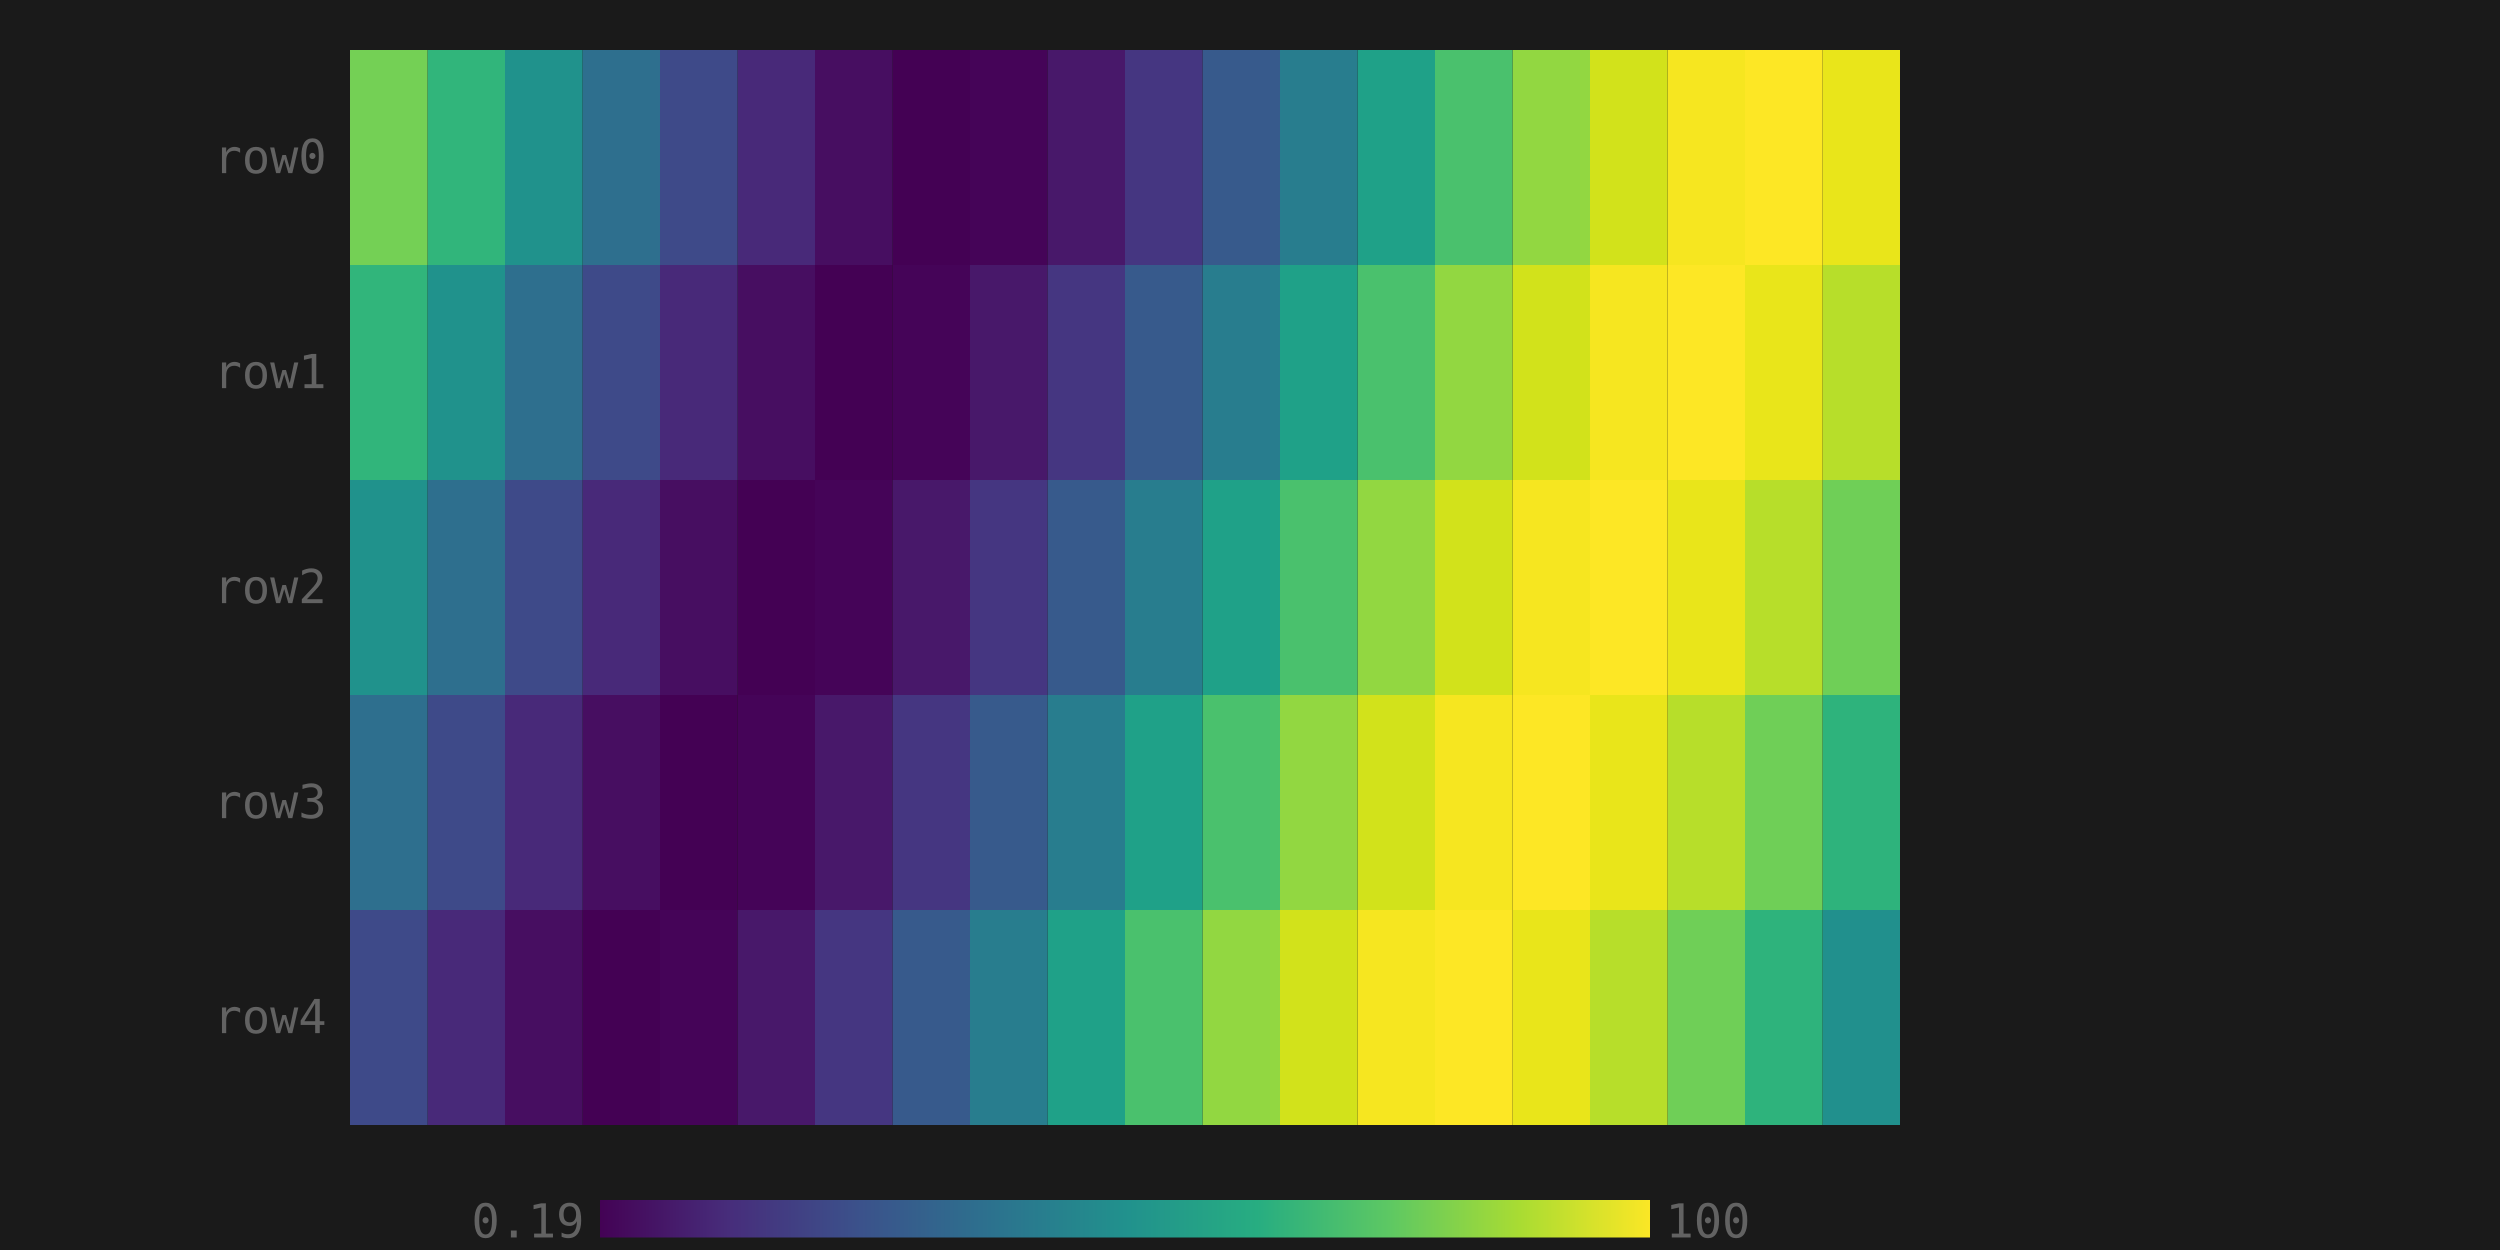
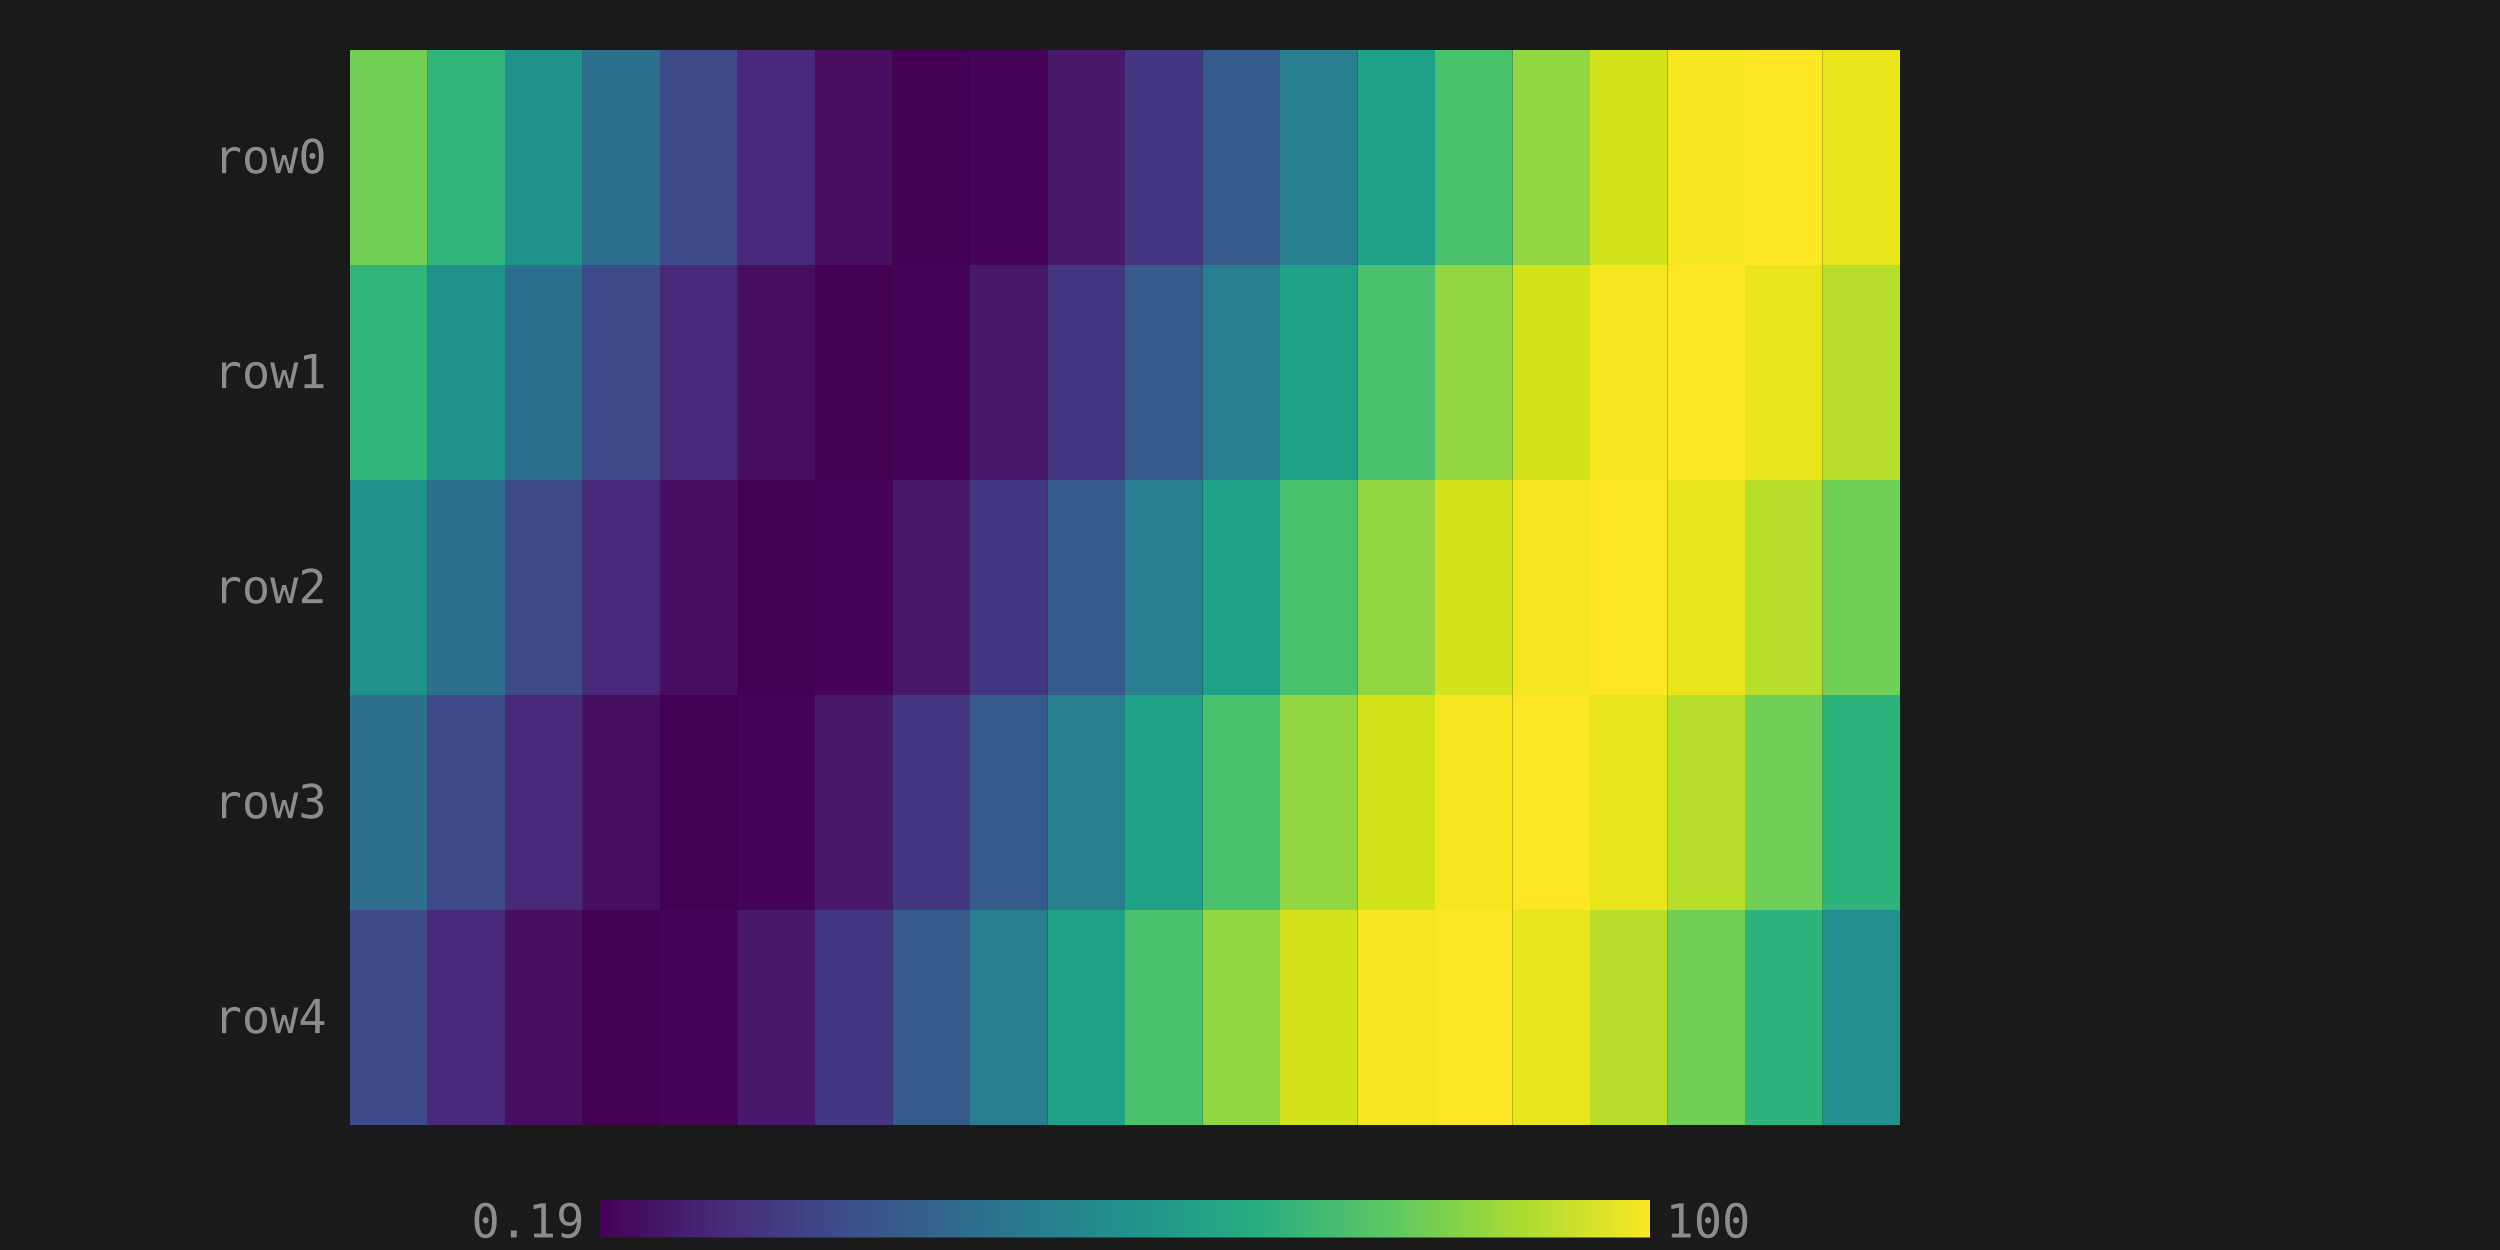
<svg xmlns="http://www.w3.org/2000/svg" viewBox="0 0 640 320" width="640" height="320">
  <rect width="100%" height="100%" fill="#1a1a1a" />
-   <text x="149.6" y="316.8" text-anchor="end" font-size="12" font-family="monospace" fill="#626262">0.19</text>
+   <text x="149.6" y="316.8" text-anchor="end" font-size="12" font-family="monospace" fill="#8c8c8c">0.19</text>
  <defs>
    <linearGradient id="rsvgb" x1="0" y1="0" x2="1" y2="0">
      <stop offset="0" stop-color="#440154" />
      <stop offset="0.125" stop-color="#472d7b" />
      <stop offset="0.25" stop-color="#3b528b" />
      <stop offset="0.375" stop-color="#2c728e" />
      <stop offset="0.5" stop-color="#21918d" />
      <stop offset="0.625" stop-color="#27ad81" />
      <stop offset="0.75" stop-color="#5dc863" />
      <stop offset="0.875" stop-color="#aadc32" />
      <stop offset="1" stop-color="#fde725" />
    </linearGradient>
  </defs>
  <rect x="153.6" y="307.2" width="268.8" height="9.6" fill="url(#rsvgb)" />
-   <text x="426.4" y="316.8" text-anchor="start" font-size="12" font-family="monospace" fill="#626262">100</text>
+   <text x="426.4" y="316.8" text-anchor="start" font-size="12" font-family="monospace" fill="#8c8c8c">100</text>
  <clipPath id="isvgb-0">
    <rect x="0" y="28.32" width="83.6" height="24" />
  </clipPath>
-   <text x="83.6" y="44.32" text-anchor="end" clip-path="url(#isvgb-0)" font-size="12" font-family="monospace" fill="#626262">row0</text>
+   <text x="83.6" y="44.32" text-anchor="end" clip-path="url(#isvgb-0)" font-size="12" font-family="monospace" fill="#8c8c8c">row0</text>
  <clipPath id="isvgb-1">
    <rect x="0" y="83.36" width="83.6" height="24" />
  </clipPath>
-   <text x="83.6" y="99.36" text-anchor="end" clip-path="url(#isvgb-1)" font-size="12" font-family="monospace" fill="#626262">row1</text>
+   <text x="83.6" y="99.36" text-anchor="end" clip-path="url(#isvgb-1)" font-size="12" font-family="monospace" fill="#8c8c8c">row1</text>
  <clipPath id="isvgb-2">
    <rect x="0" y="138.4" width="83.6" height="24" />
  </clipPath>
-   <text x="83.6" y="154.4" text-anchor="end" clip-path="url(#isvgb-2)" font-size="12" font-family="monospace" fill="#626262">row2</text>
+   <text x="83.6" y="154.4" text-anchor="end" clip-path="url(#isvgb-2)" font-size="12" font-family="monospace" fill="#8c8c8c">row2</text>
  <clipPath id="isvgb-3">
    <rect x="0" y="193.44" width="83.6" height="24" />
  </clipPath>
-   <text x="83.6" y="209.44" text-anchor="end" clip-path="url(#isvgb-3)" font-size="12" font-family="monospace" fill="#626262">row3</text>
+   <text x="83.6" y="209.44" text-anchor="end" clip-path="url(#isvgb-3)" font-size="12" font-family="monospace" fill="#8c8c8c">row3</text>
  <clipPath id="isvgb-4">
    <rect x="0" y="248.48" width="83.6" height="24" />
  </clipPath>
-   <text x="83.6" y="264.48" text-anchor="end" clip-path="url(#isvgb-4)" font-size="12" font-family="monospace" fill="#626262">row4</text>
+   <text x="83.6" y="264.48" text-anchor="end" clip-path="url(#isvgb-4)" font-size="12" font-family="monospace" fill="#8c8c8c">row4</text>
  <rect x="466.56" y="232.96" width="19.84" height="55.04" fill="#21908d" />
  <rect x="446.72" y="232.96" width="19.84" height="55.04" fill="#2eb37c" />
  <rect x="426.88" y="232.96" width="19.84" height="55.04" fill="#6fcf57" />
  <rect x="407.04" y="232.96" width="19.84" height="55.04" fill="#b7de2a" />
  <rect x="387.2" y="232.96" width="19.84" height="55.04" fill="#e9e51a" />
  <rect x="367.36" y="232.96" width="19.84" height="55.04" fill="#fde725" />
  <rect x="347.52" y="232.96" width="19.84" height="55.04" fill="#f6e620" />
  <rect x="327.68" y="232.96" width="19.84" height="55.04" fill="#d2e21b" />
  <rect x="307.84" y="232.96" width="19.84" height="55.04" fill="#92d741" />
  <rect x="288" y="232.96" width="19.84" height="55.04" fill="#4ac16d" />
  <rect x="268.16" y="232.96" width="19.84" height="55.04" fill="#1fa188" />
  <rect x="248.32" y="232.96" width="19.84" height="55.04" fill="#287d8e" />
  <rect x="228.48" y="232.96" width="19.84" height="55.04" fill="#375a8c" />
  <rect x="208.64" y="232.96" width="19.84" height="55.04" fill="#453681" />
  <rect x="188.8" y="232.96" width="19.84" height="55.04" fill="#48186a" />
  <rect x="168.96" y="232.96" width="19.84" height="55.04" fill="#450458" />
  <rect x="149.12" y="232.96" width="19.84" height="55.04" fill="#440154" />
  <rect x="129.28" y="232.96" width="19.84" height="55.04" fill="#470e61" />
  <rect x="109.44" y="232.96" width="19.84" height="55.04" fill="#482979" />
  <rect x="89.6" y="232.96" width="19.84" height="55.04" fill="#3e4a89" />
  <rect x="466.56" y="177.92" width="19.84" height="55.04" fill="#2eb37c" />
  <rect x="446.72" y="177.92" width="19.84" height="55.04" fill="#6fcf57" />
  <rect x="426.88" y="177.92" width="19.84" height="55.04" fill="#b7de2a" />
  <rect x="407.04" y="177.92" width="19.84" height="55.04" fill="#e9e51a" />
  <rect x="387.2" y="177.92" width="19.84" height="55.04" fill="#fde725" />
  <rect x="367.36" y="177.92" width="19.84" height="55.04" fill="#f6e620" />
  <rect x="347.52" y="177.92" width="19.84" height="55.04" fill="#d2e21b" />
  <rect x="327.68" y="177.92" width="19.84" height="55.04" fill="#92d741" />
  <rect x="307.84" y="177.92" width="19.84" height="55.04" fill="#4ac16d" />
  <rect x="288" y="177.92" width="19.84" height="55.04" fill="#1fa188" />
  <rect x="268.16" y="177.92" width="19.84" height="55.04" fill="#287d8e" />
  <rect x="248.32" y="177.92" width="19.84" height="55.04" fill="#375a8c" />
  <rect x="228.48" y="177.92" width="19.84" height="55.04" fill="#453681" />
  <rect x="208.64" y="177.92" width="19.84" height="55.04" fill="#48186a" />
  <rect x="188.8" y="177.92" width="19.84" height="55.04" fill="#450458" />
  <rect x="168.96" y="177.92" width="19.84" height="55.04" fill="#440154" />
  <rect x="149.12" y="177.92" width="19.84" height="55.04" fill="#470e61" />
  <rect x="129.28" y="177.92" width="19.84" height="55.04" fill="#482979" />
  <rect x="109.44" y="177.92" width="19.84" height="55.04" fill="#3e4a89" />
  <rect x="89.6" y="177.92" width="19.84" height="55.04" fill="#2e6f8e" />
  <rect x="466.56" y="122.88" width="19.84" height="55.04" fill="#6fcf57" />
  <rect x="446.72" y="122.88" width="19.84" height="55.04" fill="#b7de2a" />
  <rect x="426.88" y="122.88" width="19.84" height="55.04" fill="#e9e51a" />
  <rect x="407.04" y="122.88" width="19.84" height="55.04" fill="#fde725" />
  <rect x="387.2" y="122.88" width="19.84" height="55.04" fill="#f6e620" />
  <rect x="367.36" y="122.88" width="19.84" height="55.04" fill="#d2e21b" />
  <rect x="347.52" y="122.88" width="19.84" height="55.04" fill="#92d741" />
  <rect x="327.68" y="122.88" width="19.84" height="55.04" fill="#4ac16d" />
  <rect x="307.84" y="122.88" width="19.84" height="55.04" fill="#1fa188" />
  <rect x="288" y="122.88" width="19.84" height="55.04" fill="#287d8e" />
  <rect x="268.16" y="122.88" width="19.84" height="55.04" fill="#375a8c" />
  <rect x="248.32" y="122.88" width="19.84" height="55.04" fill="#453681" />
  <rect x="228.48" y="122.88" width="19.84" height="55.04" fill="#48186a" />
  <rect x="208.64" y="122.88" width="19.84" height="55.04" fill="#450458" />
  <rect x="188.8" y="122.88" width="19.84" height="55.04" fill="#440154" />
  <rect x="168.96" y="122.88" width="19.84" height="55.04" fill="#470e61" />
  <rect x="149.12" y="122.88" width="19.84" height="55.04" fill="#482979" />
  <rect x="129.28" y="122.88" width="19.84" height="55.04" fill="#3e4a89" />
  <rect x="109.44" y="122.88" width="19.84" height="55.04" fill="#2e6f8e" />
  <rect x="89.6" y="122.88" width="19.84" height="55.04" fill="#20928c" />
  <rect x="466.56" y="67.84" width="19.84" height="55.04" fill="#b7de2a" />
  <rect x="446.72" y="67.84" width="19.84" height="55.04" fill="#e9e51a" />
  <rect x="426.88" y="67.84" width="19.84" height="55.04" fill="#fde725" />
  <rect x="407.04" y="67.84" width="19.84" height="55.04" fill="#f6e620" />
  <rect x="387.2" y="67.84" width="19.84" height="55.04" fill="#d2e21b" />
  <rect x="367.36" y="67.84" width="19.84" height="55.04" fill="#92d741" />
  <rect x="347.52" y="67.84" width="19.84" height="55.04" fill="#4ac16d" />
  <rect x="327.68" y="67.84" width="19.84" height="55.04" fill="#1fa188" />
  <rect x="307.84" y="67.84" width="19.84" height="55.04" fill="#287d8e" />
  <rect x="288" y="67.84" width="19.84" height="55.04" fill="#375a8c" />
  <rect x="268.16" y="67.84" width="19.84" height="55.04" fill="#453681" />
  <rect x="248.32" y="67.84" width="19.84" height="55.04" fill="#48186a" />
  <rect x="228.48" y="67.84" width="19.84" height="55.04" fill="#450458" />
  <rect x="208.64" y="67.84" width="19.84" height="55.04" fill="#440154" />
  <rect x="188.8" y="67.84" width="19.84" height="55.04" fill="#470e61" />
  <rect x="168.96" y="67.84" width="19.84" height="55.04" fill="#482979" />
  <rect x="149.12" y="67.84" width="19.84" height="55.04" fill="#3e4a89" />
  <rect x="129.28" y="67.84" width="19.84" height="55.04" fill="#2e6f8e" />
  <rect x="109.44" y="67.84" width="19.84" height="55.04" fill="#20928c" />
  <rect x="89.6" y="67.84" width="19.84" height="55.04" fill="#31b57b" />
  <rect x="466.56" y="12.8" width="19.84" height="55.04" fill="#e9e51a" />
  <rect x="446.72" y="12.8" width="19.84" height="55.04" fill="#fde725" />
  <rect x="426.88" y="12.8" width="19.84" height="55.04" fill="#f6e620" />
  <rect x="407.04" y="12.8" width="19.84" height="55.04" fill="#d2e21b" />
  <rect x="387.2" y="12.8" width="19.84" height="55.04" fill="#92d741" />
  <rect x="367.36" y="12.8" width="19.84" height="55.04" fill="#4ac16d" />
  <rect x="347.52" y="12.8" width="19.84" height="55.04" fill="#1fa188" />
  <rect x="327.68" y="12.8" width="19.84" height="55.04" fill="#287d8e" />
  <rect x="307.84" y="12.8" width="19.84" height="55.04" fill="#375a8c" />
  <rect x="288" y="12.8" width="19.84" height="55.04" fill="#453681" />
  <rect x="268.16" y="12.8" width="19.84" height="55.04" fill="#48186a" />
  <rect x="248.32" y="12.8" width="19.84" height="55.04" fill="#450458" />
  <rect x="228.48" y="12.8" width="19.84" height="55.04" fill="#440154" />
  <rect x="208.64" y="12.8" width="19.84" height="55.04" fill="#470e61" />
  <rect x="188.8" y="12.8" width="19.84" height="55.04" fill="#482979" />
  <rect x="168.96" y="12.8" width="19.84" height="55.04" fill="#3e4a89" />
  <rect x="149.12" y="12.8" width="19.84" height="55.04" fill="#2e6f8e" />
  <rect x="129.28" y="12.8" width="19.84" height="55.04" fill="#20928c" />
  <rect x="109.44" y="12.8" width="19.84" height="55.04" fill="#31b57b" />
  <rect x="89.6" y="12.8" width="19.84" height="55.04" fill="#74d055" />
</svg>
